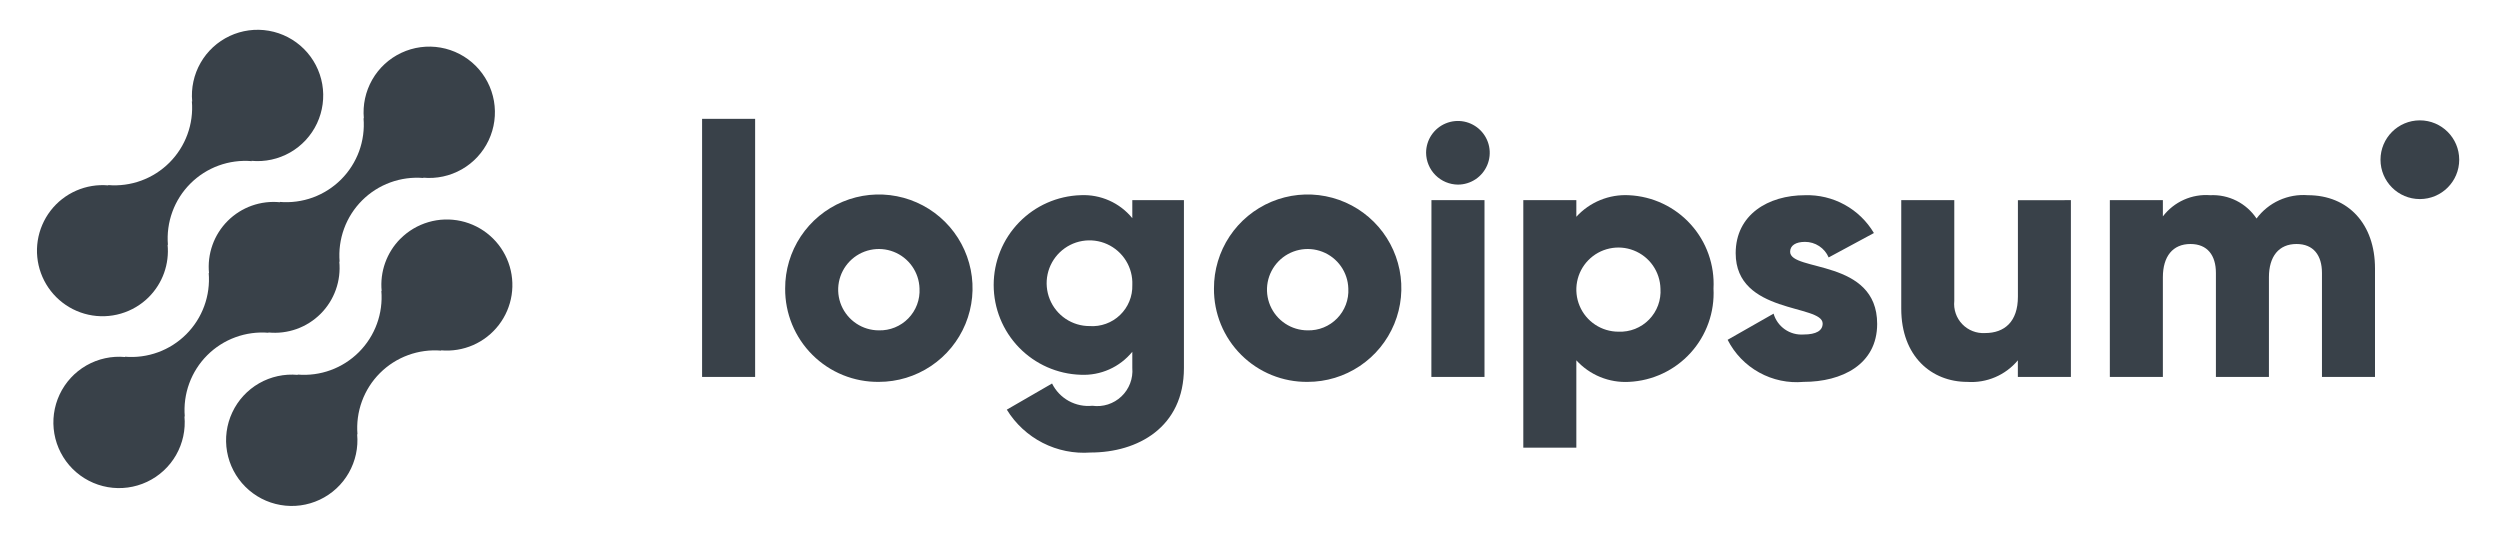
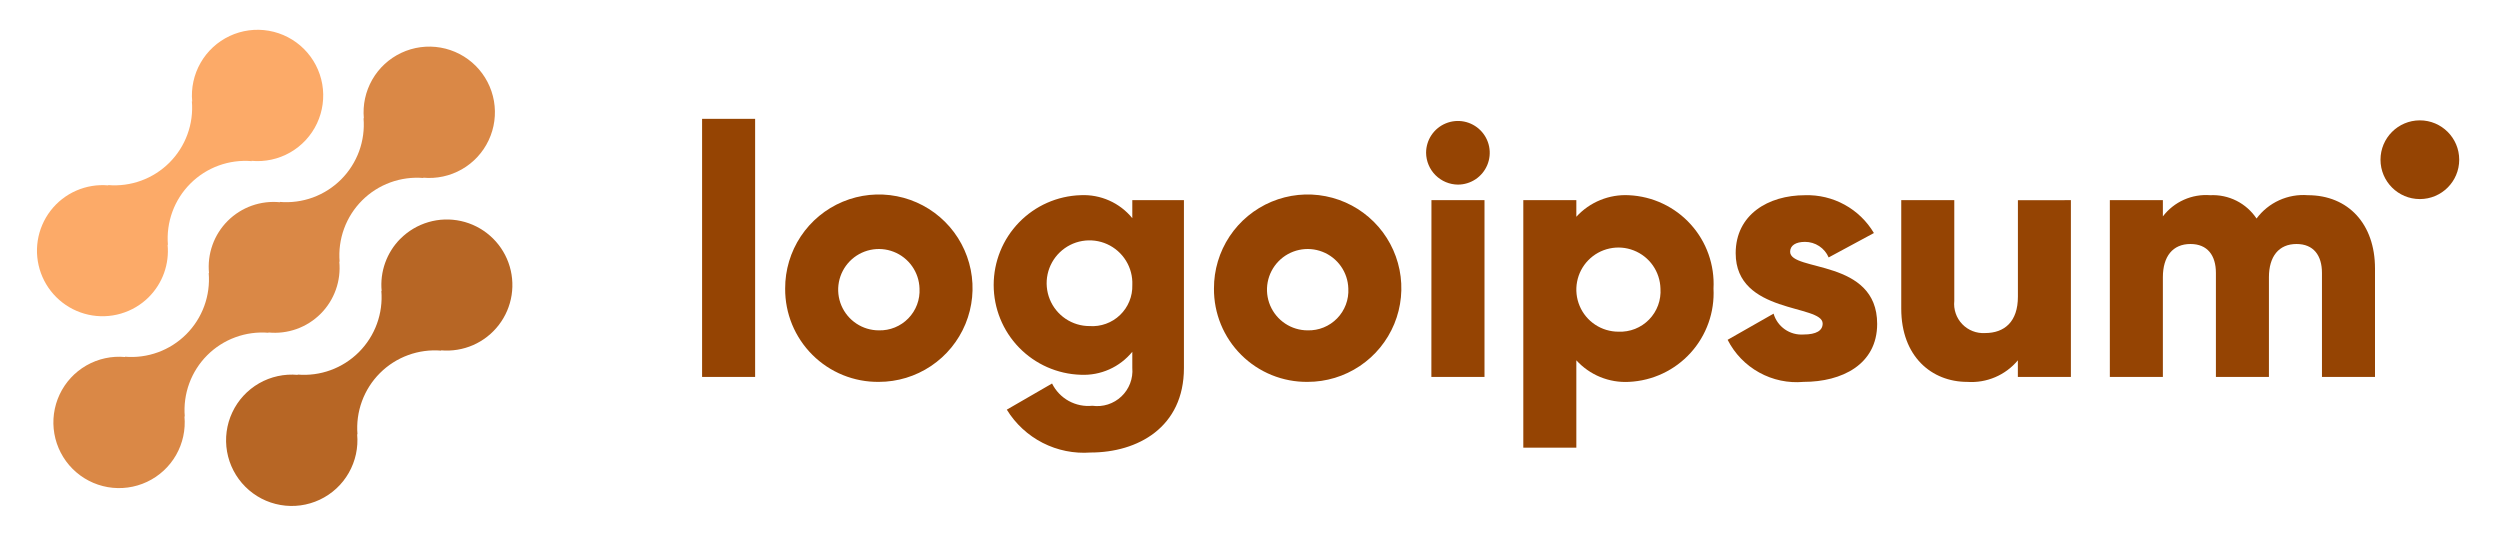
<svg xmlns="http://www.w3.org/2000/svg" id="logo-8" width="140" height="30" viewBox="0 0 140 30" fill="none">
-   <path d="M22.419 13.371C22.04 13.752 21.75 14.213 21.569 14.719C21.388 15.225 21.321 15.765 21.373 16.3L21.355 16.282C21.408 16.912 21.323 17.546 21.106 18.139C20.889 18.733 20.545 19.272 20.098 19.719C19.651 20.166 19.112 20.51 18.518 20.727C17.925 20.944 17.291 21.029 16.661 20.976L16.679 20.994C15.926 20.924 15.169 21.088 14.512 21.463C13.855 21.839 13.33 22.408 13.009 23.093C12.687 23.778 12.585 24.546 12.715 25.291C12.846 26.036 13.203 26.723 13.739 27.258C14.274 27.793 14.961 28.15 15.707 28.279C16.452 28.41 17.219 28.306 17.904 27.984C18.589 27.662 19.157 27.137 19.532 26.479C19.907 25.822 20.071 25.065 20 24.312L20.019 24.33C19.966 23.7 20.051 23.066 20.268 22.473C20.485 21.879 20.829 21.34 21.276 20.893C21.723 20.446 22.262 20.102 22.856 19.885C23.449 19.668 24.083 19.583 24.713 19.636L24.694 19.618C25.309 19.673 25.929 19.572 26.495 19.325C27.061 19.077 27.555 18.69 27.932 18.2C28.309 17.711 28.556 17.134 28.651 16.523C28.745 15.912 28.684 15.288 28.473 14.707C28.262 14.126 27.907 13.608 27.442 13.201C26.978 12.794 26.418 12.51 25.814 12.377C25.211 12.244 24.584 12.265 23.991 12.439C23.398 12.613 22.858 12.933 22.422 13.371H22.419Z" class="ccompli2" fill="#394149" />
-   <path d="M15.042 18.636L15.023 18.618C15.558 18.672 16.099 18.606 16.606 18.426C17.113 18.245 17.573 17.954 17.954 17.574C18.334 17.194 18.625 16.733 18.806 16.227C18.987 15.72 19.053 15.179 19 14.644L19.019 14.662C18.966 14.032 19.051 13.398 19.268 12.805C19.485 12.211 19.829 11.672 20.276 11.225C20.723 10.778 21.262 10.434 21.856 10.217C22.449 10 23.083 9.915 23.713 9.968L23.694 9.95C24.448 10.021 25.204 9.857 25.862 9.482C26.519 9.107 27.044 8.538 27.366 7.853C27.688 7.168 27.791 6.401 27.661 5.655C27.531 4.91 27.174 4.223 26.639 3.687C26.104 3.152 25.416 2.795 24.671 2.665C23.925 2.535 23.158 2.638 22.473 2.96C21.788 3.282 21.219 3.807 20.844 4.464C20.469 5.122 20.305 5.879 20.376 6.632L20.358 6.613C20.411 7.243 20.326 7.877 20.11 8.471C19.892 9.064 19.548 9.603 19.102 10.05C18.654 10.497 18.115 10.841 17.522 11.059C16.928 11.275 16.294 11.36 15.664 11.307L15.682 11.326C15.147 11.272 14.606 11.338 14.099 11.518C13.592 11.699 13.132 11.99 12.751 12.37C12.371 12.751 12.079 13.211 11.899 13.717C11.718 14.224 11.652 14.765 11.705 15.3L11.687 15.282C11.74 15.912 11.655 16.546 11.438 17.139C11.221 17.733 10.877 18.272 10.43 18.719C9.983 19.166 9.444 19.51 8.85 19.727C8.257 19.944 7.623 20.029 6.993 19.976L7.011 19.994C6.258 19.923 5.501 20.087 4.843 20.462C4.186 20.837 3.661 21.406 3.339 22.091C3.017 22.776 2.914 23.543 3.044 24.289C3.174 25.034 3.531 25.721 4.066 26.257C4.602 26.792 5.289 27.149 6.034 27.279C6.78 27.409 7.547 27.306 8.232 26.984C8.917 26.662 9.486 26.137 9.861 25.48C10.236 24.822 10.4 24.066 10.329 23.312L10.348 23.33C10.295 22.7 10.38 22.066 10.597 21.473C10.814 20.879 11.158 20.34 11.605 19.893C12.052 19.446 12.591 19.102 13.185 18.885C13.778 18.668 14.412 18.583 15.042 18.636V18.636Z" class="ccompli1" fill="#394149" />
-   <path d="M8.34 16.629C8.719 16.248 9.009 15.788 9.19 15.281C9.37 14.775 9.437 14.235 9.385 13.7L9.404 13.718C9.351 13.088 9.436 12.454 9.653 11.86C9.87 11.266 10.214 10.727 10.662 10.28C11.109 9.833 11.648 9.489 12.242 9.272C12.836 9.055 13.47 8.971 14.1 9.024L14.081 9.006C14.834 9.077 15.591 8.913 16.248 8.538C16.905 8.163 17.43 7.594 17.752 6.909C18.073 6.225 18.176 5.457 18.046 4.712C17.916 3.967 17.559 3.28 17.024 2.745C16.489 2.21 15.802 1.853 15.057 1.723C14.312 1.593 13.544 1.696 12.86 2.017C12.175 2.339 11.606 2.864 11.231 3.521C10.856 4.178 10.692 4.935 10.763 5.688L10.745 5.67C10.798 6.3 10.713 6.934 10.496 7.527C10.279 8.121 9.935 8.66 9.488 9.107C9.041 9.554 8.502 9.898 7.908 10.115C7.315 10.332 6.681 10.417 6.051 10.364L6.069 10.382C5.454 10.327 4.834 10.428 4.268 10.676C3.702 10.924 3.208 11.31 2.831 11.8C2.455 12.29 2.208 12.867 2.113 13.478C2.019 14.088 2.08 14.713 2.291 15.293C2.503 15.874 2.857 16.392 3.322 16.799C3.787 17.207 4.347 17.49 4.95 17.623C5.553 17.756 6.181 17.735 6.773 17.561C7.366 17.387 7.906 17.067 8.342 16.629H8.34Z" class="ccustom" fill="#394149" />
-   <path d="M39.317 6.655H42.287V21.108H39.317V6.655Z" class="cneutral" fill="#394149" />
-   <path d="M43.969 16.159C43.965 15.12 44.269 14.104 44.843 13.238C45.417 12.373 46.235 11.697 47.194 11.296C48.152 10.896 49.208 10.789 50.227 10.989C51.246 11.189 52.183 11.687 52.919 12.42C53.655 13.153 54.156 14.088 54.361 15.107C54.565 16.125 54.462 17.181 54.066 18.141C53.669 19.101 52.997 19.922 52.133 20.499C51.27 21.077 50.255 21.385 49.216 21.385C48.527 21.393 47.843 21.263 47.204 21.004C46.565 20.744 45.984 20.36 45.496 19.873C45.007 19.387 44.621 18.808 44.358 18.17C44.096 17.532 43.964 16.849 43.969 16.159ZM51.493 16.159C51.481 15.711 51.337 15.277 51.079 14.911C50.821 14.545 50.461 14.262 50.044 14.1C49.627 13.937 49.171 13.901 48.733 13.996C48.295 14.091 47.895 14.313 47.583 14.634C47.271 14.955 47.06 15.361 46.977 15.801C46.894 16.241 46.943 16.696 47.117 17.108C47.292 17.521 47.584 17.873 47.957 18.12C48.33 18.368 48.768 18.5 49.216 18.5C49.523 18.508 49.828 18.453 50.112 18.337C50.396 18.221 50.654 18.048 50.867 17.828C51.081 17.608 51.247 17.346 51.355 17.059C51.463 16.772 51.51 16.465 51.493 16.159Z" class="cneutral" fill="#394149" />
-   <path d="M66.3 11.209V20.609C66.3 23.935 63.706 25.341 61.073 25.341C60.146 25.41 59.218 25.223 58.39 24.8C57.562 24.376 56.867 23.733 56.381 22.941L58.915 21.476C59.119 21.889 59.445 22.23 59.848 22.453C60.252 22.675 60.714 22.77 61.172 22.723C61.465 22.764 61.763 22.738 62.045 22.648C62.327 22.557 62.584 22.405 62.799 22.201C63.014 21.998 63.18 21.749 63.286 21.473C63.392 21.196 63.434 20.9 63.409 20.605V19.7C63.061 20.125 62.619 20.464 62.117 20.687C61.614 20.911 61.067 21.013 60.518 20.987C59.212 20.946 57.973 20.398 57.063 19.459C56.154 18.521 55.646 17.265 55.646 15.959C55.646 14.652 56.154 13.396 57.063 12.458C57.973 11.519 59.212 10.971 60.518 10.93C61.067 10.904 61.614 11.006 62.117 11.23C62.619 11.453 63.061 11.791 63.409 12.217V11.207L66.3 11.209ZM63.41 15.96C63.43 15.481 63.306 15.008 63.055 14.6C62.803 14.192 62.435 13.869 61.999 13.672C61.562 13.475 61.076 13.414 60.604 13.495C60.132 13.576 59.695 13.797 59.35 14.129C59.004 14.461 58.766 14.888 58.665 15.357C58.565 15.825 58.607 16.313 58.786 16.757C58.965 17.202 59.273 17.582 59.67 17.85C60.068 18.118 60.536 18.261 61.015 18.26C61.327 18.282 61.64 18.238 61.934 18.131C62.228 18.025 62.497 17.858 62.722 17.641C62.948 17.424 63.126 17.163 63.244 16.873C63.363 16.584 63.419 16.273 63.41 15.96Z" class="cneutral" fill="#394149" />
-   <path d="M67.982 16.159C67.978 15.12 68.282 14.104 68.856 13.238C69.43 12.373 70.248 11.697 71.207 11.296C72.165 10.896 73.221 10.789 74.24 10.989C75.259 11.189 76.196 11.687 76.932 12.42C77.668 13.153 78.169 14.088 78.374 15.107C78.578 16.125 78.475 17.181 78.079 18.141C77.682 19.101 77.01 19.922 76.146 20.499C75.283 21.077 74.268 21.385 73.229 21.385C72.54 21.393 71.855 21.263 71.217 21.004C70.578 20.744 69.997 20.36 69.509 19.873C69.02 19.387 68.634 18.808 68.371 18.17C68.109 17.532 67.977 16.849 67.982 16.159ZM75.506 16.159C75.494 15.711 75.35 15.277 75.092 14.911C74.834 14.545 74.474 14.262 74.057 14.1C73.639 13.937 73.183 13.901 72.746 13.996C72.308 14.091 71.908 14.313 71.596 14.634C71.284 14.955 71.073 15.361 70.99 15.801C70.907 16.241 70.956 16.696 71.13 17.108C71.305 17.521 71.597 17.873 71.97 18.12C72.343 18.368 72.781 18.5 73.229 18.5C73.536 18.508 73.841 18.453 74.125 18.337C74.409 18.221 74.666 18.048 74.88 17.828C75.094 17.608 75.26 17.346 75.368 17.059C75.476 16.772 75.523 16.465 75.506 16.159Z" class="cneutral" fill="#394149" />
-   <path d="M79.861 8.556C79.861 8.204 79.966 7.859 80.161 7.566C80.357 7.273 80.635 7.045 80.961 6.91C81.287 6.775 81.645 6.739 81.991 6.808C82.336 6.877 82.654 7.047 82.903 7.296C83.152 7.545 83.322 7.863 83.391 8.208C83.46 8.554 83.424 8.912 83.289 9.238C83.154 9.564 82.926 9.842 82.633 10.038C82.34 10.233 81.996 10.338 81.643 10.338C81.172 10.333 80.721 10.144 80.388 9.811C80.055 9.478 79.866 9.027 79.861 8.556ZM80.161 11.209H83.132V21.109H80.157L80.161 11.209Z" class="cneutral" fill="#394149" />
-   <path d="M95.956 16.159C95.99 16.813 95.895 17.468 95.675 18.085C95.456 18.703 95.117 19.27 94.677 19.756C94.237 20.242 93.706 20.636 93.113 20.915C92.52 21.195 91.879 21.354 91.224 21.385C90.674 21.415 90.124 21.322 89.613 21.113C89.103 20.904 88.646 20.584 88.275 20.177V25.068H85.305V11.209H88.275V12.139C88.646 11.732 89.104 11.412 89.614 11.204C90.124 10.995 90.674 10.902 91.224 10.932C91.879 10.963 92.521 11.122 93.113 11.402C93.706 11.681 94.238 12.075 94.677 12.561C95.117 13.047 95.457 13.615 95.676 14.232C95.895 14.85 95.991 15.505 95.956 16.159ZM92.986 16.159C92.974 15.696 92.826 15.246 92.561 14.866C92.295 14.487 91.923 14.194 91.491 14.025C91.06 13.855 90.588 13.817 90.135 13.915C89.682 14.012 89.268 14.241 88.944 14.573C88.62 14.905 88.402 15.325 88.316 15.78C88.23 16.236 88.28 16.706 88.46 17.133C88.64 17.561 88.942 17.925 89.328 18.181C89.714 18.437 90.168 18.574 90.631 18.574C90.949 18.588 91.267 18.535 91.563 18.418C91.859 18.301 92.127 18.122 92.35 17.894C92.572 17.666 92.743 17.394 92.853 17.095C92.963 16.796 93.008 16.477 92.986 16.159Z" class="cneutral" fill="#394149" />
-   <path d="M105.121 18.138C105.121 20.415 103.142 21.385 101.004 21.385C100.14 21.463 99.273 21.281 98.514 20.86C97.755 20.441 97.139 19.802 96.747 19.029L99.32 17.564C99.424 17.922 99.648 18.233 99.953 18.445C100.259 18.658 100.629 18.759 101 18.732C101.712 18.732 102.069 18.514 102.069 18.119C102.069 17.029 97.198 17.604 97.198 14.179C97.198 12.02 99.02 10.932 101.079 10.932C101.853 10.908 102.619 11.091 103.298 11.464C103.977 11.836 104.544 12.384 104.939 13.05L102.405 14.416C102.294 14.157 102.109 13.936 101.873 13.781C101.637 13.626 101.361 13.544 101.079 13.545C100.564 13.545 100.247 13.745 100.247 14.099C100.251 15.228 105.121 14.475 105.121 18.138Z" class="cneutral" fill="#394149" />
-   <path d="M115.97 11.209V21.109H113V20.178C112.657 20.589 112.222 20.913 111.73 21.122C111.238 21.332 110.704 21.423 110.17 21.386C108.17 21.386 106.47 19.961 106.47 17.286V11.209H109.44V16.851C109.415 17.087 109.442 17.325 109.519 17.549C109.595 17.774 109.72 17.979 109.884 18.15C110.048 18.322 110.247 18.455 110.468 18.541C110.688 18.628 110.925 18.665 111.162 18.651C112.251 18.651 113.003 18.018 113.003 16.612V11.212L115.97 11.209Z" class="cneutral" fill="#394149" />
-   <path d="M133 15.03V21.108H130.03V15.287C130.03 14.297 129.555 13.664 128.605 13.664C127.615 13.664 127.06 14.357 127.06 15.525V21.108H124.091V15.287C124.091 14.297 123.616 13.664 122.665 13.664C121.675 13.664 121.121 14.357 121.121 15.525V21.108H118.151V11.208H121.121V12.118C121.429 11.714 121.833 11.394 122.296 11.187C122.76 10.979 123.268 10.892 123.774 10.931C124.282 10.906 124.788 11.013 125.243 11.242C125.697 11.471 126.084 11.814 126.367 12.237C126.696 11.794 127.132 11.442 127.634 11.214C128.136 10.986 128.688 10.888 129.238 10.931C131.511 10.932 133 12.555 133 15.03Z" class="cneutral" fill="#394149" />
-   <path d="M135.512 11.148C136.729 11.148 137.716 10.161 137.716 8.944C137.716 7.727 136.729 6.74 135.512 6.74C134.295 6.74 133.308 7.727 133.308 8.944C133.308 10.161 134.295 11.148 135.512 11.148Z" class="cneutral" fill="#394149" />
+   <path d="M22.419 13.371C22.04 13.752 21.75 14.213 21.569 14.719C21.388 15.225 21.321 15.765 21.373 16.3L21.355 16.282C21.408 16.912 21.323 17.546 21.106 18.139C20.889 18.733 20.545 19.272 20.098 19.719C19.651 20.166 19.112 20.51 18.518 20.727C17.925 20.944 17.291 21.029 16.661 20.976L16.679 20.994C15.926 20.924 15.169 21.088 14.512 21.463C13.855 21.839 13.33 22.408 13.009 23.093C12.687 23.778 12.585 24.546 12.715 25.291C12.846 26.036 13.203 26.723 13.739 27.258C14.274 27.793 14.961 28.15 15.707 28.279C16.452 28.41 17.219 28.306 17.904 27.984C18.589 27.662 19.157 27.137 19.532 26.479C19.907 25.822 20.071 25.065 20 24.312L20.019 24.33C19.966 23.7 20.051 23.066 20.268 22.473C20.485 21.879 20.829 21.34 21.276 20.893C21.723 20.446 22.262 20.102 22.856 19.885C23.449 19.668 24.083 19.583 24.713 19.636L24.694 19.618C25.309 19.673 25.929 19.572 26.495 19.325C27.061 19.077 27.555 18.69 27.932 18.2C28.309 17.711 28.556 17.134 28.651 16.523C28.745 15.912 28.684 15.288 28.473 14.707C28.262 14.126 27.907 13.608 27.442 13.201C26.978 12.794 26.418 12.51 25.814 12.377C25.211 12.244 24.584 12.265 23.991 12.439C23.398 12.613 22.858 12.933 22.422 13.371H22.419Z" class="ccompli2" fill="#b76625" stop-color="#b76625" />
+   <path d="M15.042 18.636L15.023 18.618C15.558 18.672 16.099 18.606 16.606 18.426C17.113 18.245 17.573 17.954 17.954 17.574C18.334 17.194 18.625 16.733 18.806 16.227C18.987 15.72 19.053 15.179 19 14.644L19.019 14.662C18.966 14.032 19.051 13.398 19.268 12.805C19.485 12.211 19.829 11.672 20.276 11.225C20.723 10.778 21.262 10.434 21.856 10.217C22.449 10 23.083 9.915 23.713 9.968L23.694 9.95C24.448 10.021 25.204 9.857 25.862 9.482C26.519 9.107 27.044 8.538 27.366 7.853C27.688 7.168 27.791 6.401 27.661 5.655C27.531 4.91 27.174 4.223 26.639 3.687C26.104 3.152 25.416 2.795 24.671 2.665C23.925 2.535 23.158 2.638 22.473 2.96C21.788 3.282 21.219 3.807 20.844 4.464C20.469 5.122 20.305 5.879 20.376 6.632L20.358 6.613C20.411 7.243 20.326 7.877 20.11 8.471C19.892 9.064 19.548 9.603 19.102 10.05C18.654 10.497 18.115 10.841 17.522 11.059C16.928 11.275 16.294 11.36 15.664 11.307L15.682 11.326C15.147 11.272 14.606 11.338 14.099 11.518C13.592 11.699 13.132 11.99 12.751 12.37C12.371 12.751 12.079 13.211 11.899 13.717C11.718 14.224 11.652 14.765 11.705 15.3L11.687 15.282C11.74 15.912 11.655 16.546 11.438 17.139C11.221 17.733 10.877 18.272 10.43 18.719C9.983 19.166 9.444 19.51 8.85 19.727C8.257 19.944 7.623 20.029 6.993 19.976L7.011 19.994C6.258 19.923 5.501 20.087 4.843 20.462C4.186 20.837 3.661 21.406 3.339 22.091C3.017 22.776 2.914 23.543 3.044 24.289C3.174 25.034 3.531 25.721 4.066 26.257C4.602 26.792 5.289 27.149 6.034 27.279C6.78 27.409 7.547 27.306 8.232 26.984C8.917 26.662 9.486 26.137 9.861 25.48C10.236 24.822 10.4 24.066 10.329 23.312L10.348 23.33C10.295 22.7 10.38 22.066 10.597 21.473C10.814 20.879 11.158 20.34 11.605 19.893C12.052 19.446 12.591 19.102 13.185 18.885C13.778 18.668 14.412 18.583 15.042 18.636V18.636Z" class="ccompli1" fill="#da8846" stop-color="#da8846" />
+   <path d="M8.34 16.629C8.719 16.248 9.009 15.788 9.19 15.281C9.37 14.775 9.437 14.235 9.385 13.7L9.404 13.718C9.351 13.088 9.436 12.454 9.653 11.86C9.87 11.266 10.214 10.727 10.662 10.28C11.109 9.833 11.648 9.489 12.242 9.272C12.836 9.055 13.47 8.971 14.1 9.024L14.081 9.006C14.834 9.077 15.591 8.913 16.248 8.538C16.905 8.163 17.43 7.594 17.752 6.909C18.073 6.225 18.176 5.457 18.046 4.712C17.916 3.967 17.559 3.28 17.024 2.745C16.489 2.21 15.802 1.853 15.057 1.723C14.312 1.593 13.544 1.696 12.86 2.017C12.175 2.339 11.606 2.864 11.231 3.521C10.856 4.178 10.692 4.935 10.763 5.688L10.745 5.67C10.798 6.3 10.713 6.934 10.496 7.527C10.279 8.121 9.935 8.66 9.488 9.107C9.041 9.554 8.502 9.898 7.908 10.115C7.315 10.332 6.681 10.417 6.051 10.364L6.069 10.382C5.454 10.327 4.834 10.428 4.268 10.676C3.702 10.924 3.208 11.31 2.831 11.8C2.455 12.29 2.208 12.867 2.113 13.478C2.019 14.088 2.08 14.713 2.291 15.293C2.503 15.874 2.857 16.392 3.322 16.799C3.787 17.207 4.347 17.49 4.95 17.623C5.553 17.756 6.181 17.735 6.773 17.561C7.366 17.387 7.906 17.067 8.342 16.629H8.34Z" class="ccustom" fill="#fcaa68" stop-color="#fcaa68" />
+   <path d="M39.317 6.655H42.287V21.108H39.317V6.655Z" class="cneutral" fill="#954403" stop-color="#954403" />
+   <path d="M43.969 16.159C43.965 15.12 44.269 14.104 44.843 13.238C45.417 12.373 46.235 11.697 47.194 11.296C48.152 10.896 49.208 10.789 50.227 10.989C51.246 11.189 52.183 11.687 52.919 12.42C53.655 13.153 54.156 14.088 54.361 15.107C54.565 16.125 54.462 17.181 54.066 18.141C53.669 19.101 52.997 19.922 52.133 20.499C51.27 21.077 50.255 21.385 49.216 21.385C48.527 21.393 47.843 21.263 47.204 21.004C46.565 20.744 45.984 20.36 45.496 19.873C45.007 19.387 44.621 18.808 44.358 18.17C44.096 17.532 43.964 16.849 43.969 16.159ZM51.493 16.159C51.481 15.711 51.337 15.277 51.079 14.911C50.821 14.545 50.461 14.262 50.044 14.1C49.627 13.937 49.171 13.901 48.733 13.996C48.295 14.091 47.895 14.313 47.583 14.634C47.271 14.955 47.06 15.361 46.977 15.801C46.894 16.241 46.943 16.696 47.117 17.108C47.292 17.521 47.584 17.873 47.957 18.12C48.33 18.368 48.768 18.5 49.216 18.5C49.523 18.508 49.828 18.453 50.112 18.337C50.396 18.221 50.654 18.048 50.867 17.828C51.081 17.608 51.247 17.346 51.355 17.059C51.463 16.772 51.51 16.465 51.493 16.159Z" class="cneutral" fill="#954403" stop-color="#954403" />
+   <path d="M66.3 11.209V20.609C66.3 23.935 63.706 25.341 61.073 25.341C60.146 25.41 59.218 25.223 58.39 24.8C57.562 24.376 56.867 23.733 56.381 22.941L58.915 21.476C59.119 21.889 59.445 22.23 59.848 22.453C60.252 22.675 60.714 22.77 61.172 22.723C61.465 22.764 61.763 22.738 62.045 22.648C62.327 22.557 62.584 22.405 62.799 22.201C63.014 21.998 63.18 21.749 63.286 21.473C63.392 21.196 63.434 20.9 63.409 20.605V19.7C63.061 20.125 62.619 20.464 62.117 20.687C61.614 20.911 61.067 21.013 60.518 20.987C59.212 20.946 57.973 20.398 57.063 19.459C56.154 18.521 55.646 17.265 55.646 15.959C55.646 14.652 56.154 13.396 57.063 12.458C57.973 11.519 59.212 10.971 60.518 10.93C61.067 10.904 61.614 11.006 62.117 11.23C62.619 11.453 63.061 11.791 63.409 12.217V11.207L66.3 11.209ZM63.41 15.96C63.43 15.481 63.306 15.008 63.055 14.6C62.803 14.192 62.435 13.869 61.999 13.672C61.562 13.475 61.076 13.414 60.604 13.495C60.132 13.576 59.695 13.797 59.35 14.129C59.004 14.461 58.766 14.888 58.665 15.357C58.565 15.825 58.607 16.313 58.786 16.757C58.965 17.202 59.273 17.582 59.67 17.85C60.068 18.118 60.536 18.261 61.015 18.26C61.327 18.282 61.64 18.238 61.934 18.131C62.228 18.025 62.497 17.858 62.722 17.641C62.948 17.424 63.126 17.163 63.244 16.873C63.363 16.584 63.419 16.273 63.41 15.96Z" class="cneutral" fill="#954403" stop-color="#954403" />
+   <path d="M67.982 16.159C67.978 15.12 68.282 14.104 68.856 13.238C69.43 12.373 70.248 11.697 71.207 11.296C72.165 10.896 73.221 10.789 74.24 10.989C75.259 11.189 76.196 11.687 76.932 12.42C77.668 13.153 78.169 14.088 78.374 15.107C78.578 16.125 78.475 17.181 78.079 18.141C77.682 19.101 77.01 19.922 76.146 20.499C75.283 21.077 74.268 21.385 73.229 21.385C72.54 21.393 71.855 21.263 71.217 21.004C70.578 20.744 69.997 20.36 69.509 19.873C69.02 19.387 68.634 18.808 68.371 18.17C68.109 17.532 67.977 16.849 67.982 16.159ZM75.506 16.159C75.494 15.711 75.35 15.277 75.092 14.911C74.834 14.545 74.474 14.262 74.057 14.1C73.639 13.937 73.183 13.901 72.746 13.996C72.308 14.091 71.908 14.313 71.596 14.634C71.284 14.955 71.073 15.361 70.99 15.801C70.907 16.241 70.956 16.696 71.13 17.108C71.305 17.521 71.597 17.873 71.97 18.12C72.343 18.368 72.781 18.5 73.229 18.5C73.536 18.508 73.841 18.453 74.125 18.337C74.409 18.221 74.666 18.048 74.88 17.828C75.094 17.608 75.26 17.346 75.368 17.059C75.476 16.772 75.523 16.465 75.506 16.159Z" class="cneutral" fill="#954403" stop-color="#954403" />
+   <path d="M79.861 8.556C79.861 8.204 79.966 7.859 80.161 7.566C80.357 7.273 80.635 7.045 80.961 6.91C81.287 6.775 81.645 6.739 81.991 6.808C82.336 6.877 82.654 7.047 82.903 7.296C83.152 7.545 83.322 7.863 83.391 8.208C83.46 8.554 83.424 8.912 83.289 9.238C83.154 9.564 82.926 9.842 82.633 10.038C82.34 10.233 81.996 10.338 81.643 10.338C81.172 10.333 80.721 10.144 80.388 9.811C80.055 9.478 79.866 9.027 79.861 8.556ZM80.161 11.209H83.132V21.109H80.157L80.161 11.209Z" class="cneutral" fill="#954403" stop-color="#954403" />
+   <path d="M95.956 16.159C95.99 16.813 95.895 17.468 95.675 18.085C95.456 18.703 95.117 19.27 94.677 19.756C94.237 20.242 93.706 20.636 93.113 20.915C92.52 21.195 91.879 21.354 91.224 21.385C90.674 21.415 90.124 21.322 89.613 21.113C89.103 20.904 88.646 20.584 88.275 20.177V25.068H85.305V11.209H88.275V12.139C88.646 11.732 89.104 11.412 89.614 11.204C90.124 10.995 90.674 10.902 91.224 10.932C91.879 10.963 92.521 11.122 93.113 11.402C93.706 11.681 94.238 12.075 94.677 12.561C95.117 13.047 95.457 13.615 95.676 14.232C95.895 14.85 95.991 15.505 95.956 16.159ZM92.986 16.159C92.974 15.696 92.826 15.246 92.561 14.866C92.295 14.487 91.923 14.194 91.491 14.025C91.06 13.855 90.588 13.817 90.135 13.915C89.682 14.012 89.268 14.241 88.944 14.573C88.62 14.905 88.402 15.325 88.316 15.78C88.23 16.236 88.28 16.706 88.46 17.133C88.64 17.561 88.942 17.925 89.328 18.181C89.714 18.437 90.168 18.574 90.631 18.574C90.949 18.588 91.267 18.535 91.563 18.418C91.859 18.301 92.127 18.122 92.35 17.894C92.572 17.666 92.743 17.394 92.853 17.095C92.963 16.796 93.008 16.477 92.986 16.159Z" class="cneutral" fill="#954403" stop-color="#954403" />
+   <path d="M105.121 18.138C105.121 20.415 103.142 21.385 101.004 21.385C100.14 21.463 99.273 21.281 98.514 20.86C97.755 20.441 97.139 19.802 96.747 19.029L99.32 17.564C99.424 17.922 99.648 18.233 99.953 18.445C100.259 18.658 100.629 18.759 101 18.732C101.712 18.732 102.069 18.514 102.069 18.119C102.069 17.029 97.198 17.604 97.198 14.179C97.198 12.02 99.02 10.932 101.079 10.932C101.853 10.908 102.619 11.091 103.298 11.464C103.977 11.836 104.544 12.384 104.939 13.05L102.405 14.416C102.294 14.157 102.109 13.936 101.873 13.781C101.637 13.626 101.361 13.544 101.079 13.545C100.564 13.545 100.247 13.745 100.247 14.099C100.251 15.228 105.121 14.475 105.121 18.138Z" class="cneutral" fill="#954403" stop-color="#954403" />
+   <path d="M115.97 11.209V21.109H113V20.178C112.657 20.589 112.222 20.913 111.73 21.122C111.238 21.332 110.704 21.423 110.17 21.386C108.17 21.386 106.47 19.961 106.47 17.286V11.209H109.44V16.851C109.415 17.087 109.442 17.325 109.519 17.549C109.595 17.774 109.72 17.979 109.884 18.15C110.048 18.322 110.247 18.455 110.468 18.541C110.688 18.628 110.925 18.665 111.162 18.651C112.251 18.651 113.003 18.018 113.003 16.612V11.212L115.97 11.209Z" class="cneutral" fill="#954403" stop-color="#954403" />
+   <path d="M133 15.03V21.108H130.03V15.287C130.03 14.297 129.555 13.664 128.605 13.664C127.615 13.664 127.06 14.357 127.06 15.525V21.108H124.091V15.287C124.091 14.297 123.616 13.664 122.665 13.664C121.675 13.664 121.121 14.357 121.121 15.525V21.108H118.151V11.208H121.121V12.118C121.429 11.714 121.833 11.394 122.296 11.187C122.76 10.979 123.268 10.892 123.774 10.931C124.282 10.906 124.788 11.013 125.243 11.242C125.697 11.471 126.084 11.814 126.367 12.237C126.696 11.794 127.132 11.442 127.634 11.214C128.136 10.986 128.688 10.888 129.238 10.931C131.511 10.932 133 12.555 133 15.03Z" class="cneutral" fill="#954403" stop-color="#954403" />
+   <path d="M135.512 11.148C136.729 11.148 137.716 10.161 137.716 8.944C137.716 7.727 136.729 6.74 135.512 6.74C134.295 6.74 133.308 7.727 133.308 8.944C133.308 10.161 134.295 11.148 135.512 11.148Z" class="cneutral" fill="#954403" stop-color="#954403" />
</svg>
